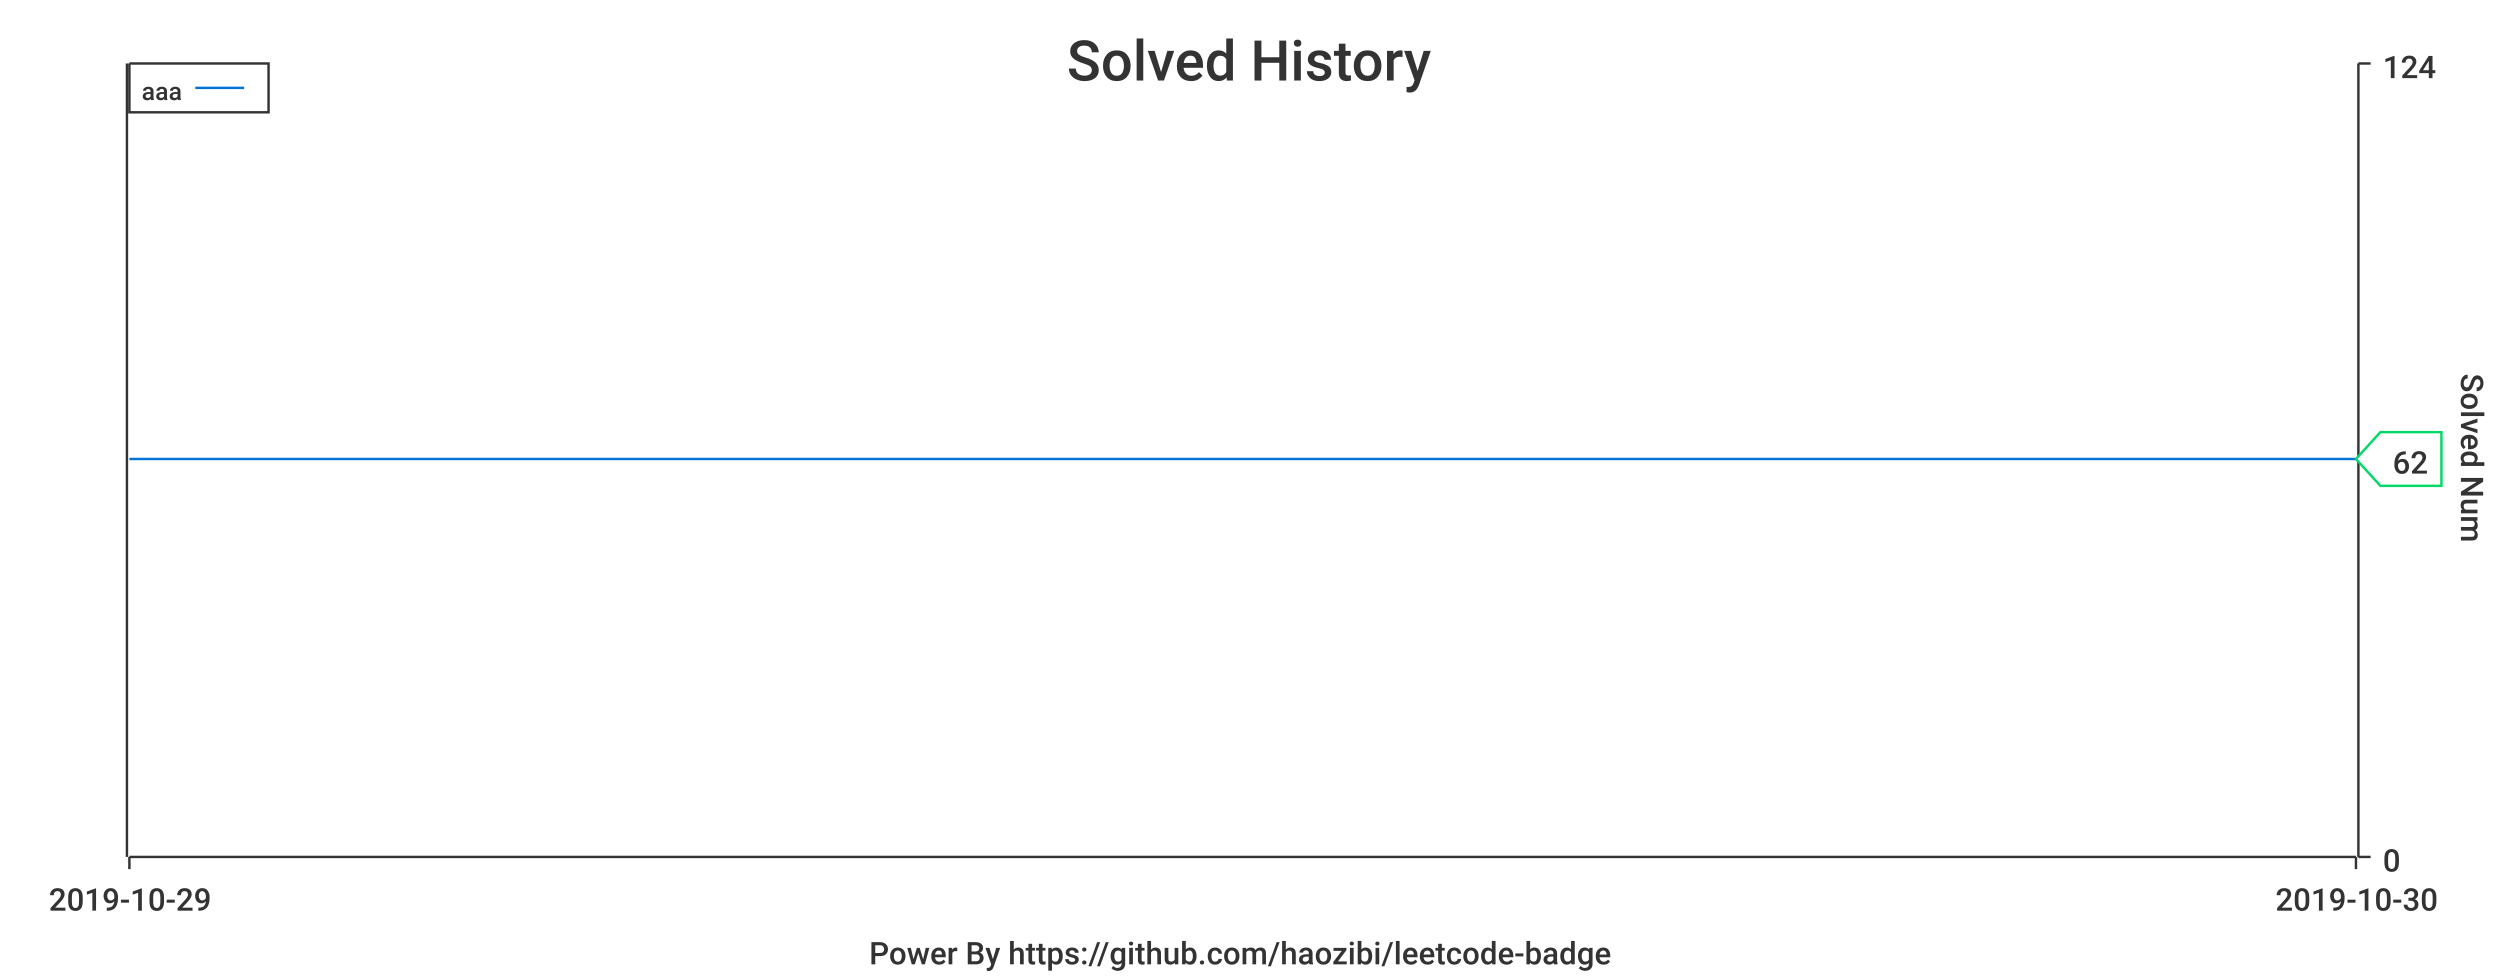
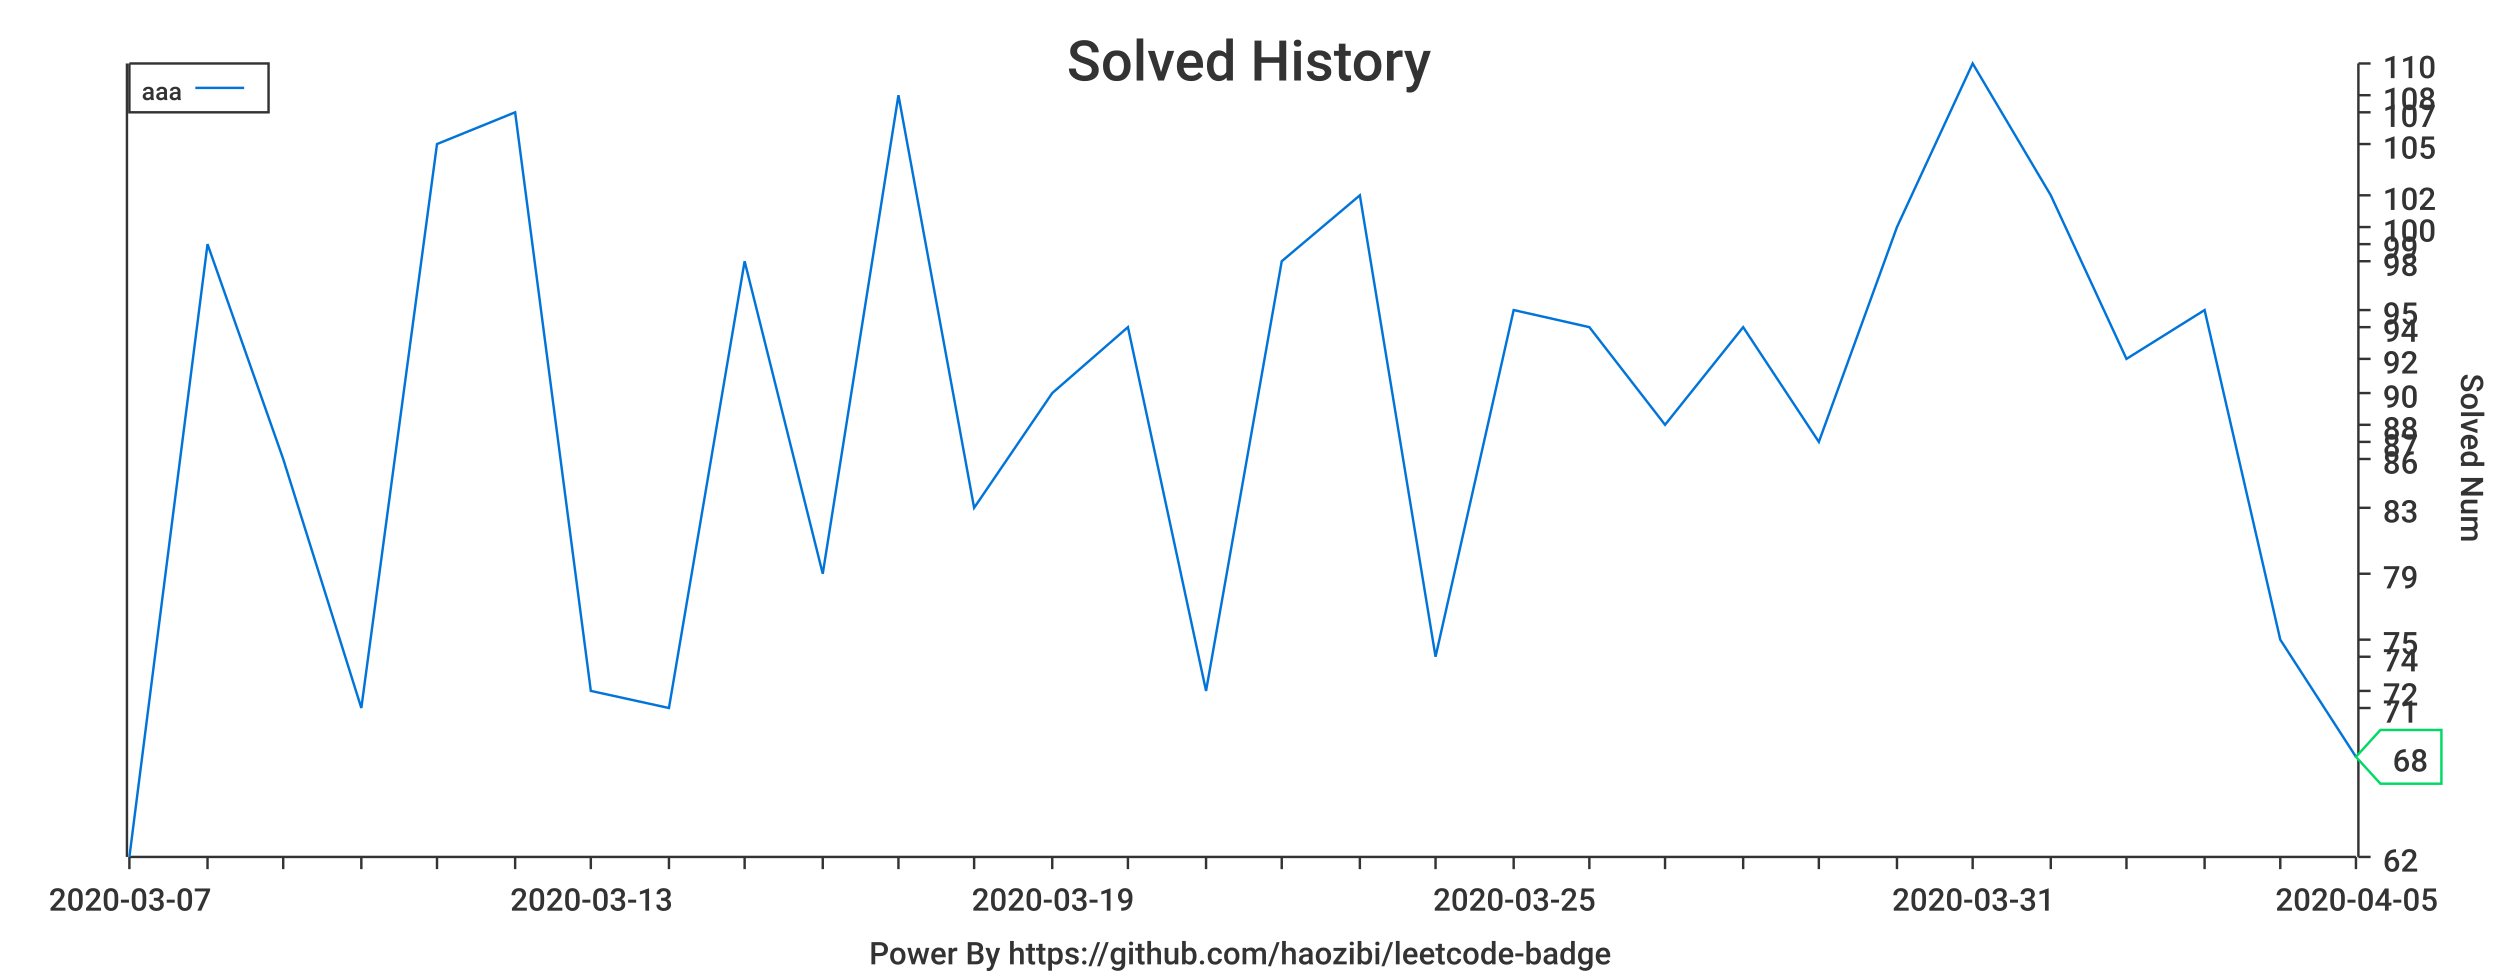
<svg xmlns="http://www.w3.org/2000/svg" width="1024" height="400">\n<path d="M 0 0 L 1024 0 L 1024 400 L 0 400 L 0 0" style="stroke-width:0;stroke:rgba(255,255,255,1.0);fill:rgba(255,255,255,1.0)" />
  <path d="M 53 26 L 965 26 L 965 351 L 53 351 L 53 26" style="stroke-width:0;stroke:rgba(255,255,255,1.0);fill:rgba(255,255,255,1.0)" />
  <path d="M 53 351 L 965 351" style="stroke-width:1;stroke:rgba(51,51,51,1.0);fill:none" />
  <path d="M 53 351 L 53 356" style="stroke-width:1;stroke:rgba(51,51,51,1.0);fill:none" />
-   <text x="20" y="373" style="stroke-width:0;stroke:none;fill:rgba(51,51,51,1.0);font-size:12.8px;font-family:'Roboto Medium',sans-serif">2019-10-29</text>
+   <text x="20" y="373" style="stroke-width:0;stroke:none;fill:rgba(51,51,51,1.0);font-size:12.8px;font-family:'Roboto Medium',sans-serif">2020-03-07</text>
+   <path d="M 85 351 L 85 356" style="stroke-width:1;stroke:rgba(51,51,51,1.0);fill:none" />
+   <text x="85" y="373" style="stroke-width:0;stroke:none;fill:rgba(51,51,51,1.0);font-size:12.8px;font-family:'Roboto Medium',sans-serif" />
+   <path d="M 116 351 L 116 356" style="stroke-width:1;stroke:rgba(51,51,51,1.0);fill:none" />
+   <text x="116" y="373" style="stroke-width:0;stroke:none;fill:rgba(51,51,51,1.0);font-size:12.8px;font-family:'Roboto Medium',sans-serif" />
+   <path d="M 148 351 L 148 356" style="stroke-width:1;stroke:rgba(51,51,51,1.0);fill:none" />
+   <text x="148" y="373" style="stroke-width:0;stroke:none;fill:rgba(51,51,51,1.0);font-size:12.8px;font-family:'Roboto Medium',sans-serif" />
+   <path d="M 179 351 L 179 356" style="stroke-width:1;stroke:rgba(51,51,51,1.0);fill:none" />
+   <text x="179" y="373" style="stroke-width:0;stroke:none;fill:rgba(51,51,51,1.0);font-size:12.8px;font-family:'Roboto Medium',sans-serif" />
+   <path d="M 211 351 L 211 356" style="stroke-width:1;stroke:rgba(51,51,51,1.0);fill:none" />
+   <text x="211" y="373" style="stroke-width:0;stroke:none;fill:rgba(51,51,51,1.0);font-size:12.8px;font-family:'Roboto Medium',sans-serif" />
+   <path d="M 242 351 L 242 356" style="stroke-width:1;stroke:rgba(51,51,51,1.0);fill:none" />
+   <text x="209" y="373" style="stroke-width:0;stroke:none;fill:rgba(51,51,51,1.0);font-size:12.8px;font-family:'Roboto Medium',sans-serif">2020-03-13</text>
+   <path d="M 274 351 L 274 356" style="stroke-width:1;stroke:rgba(51,51,51,1.0);fill:none" />
+   <text x="274" y="373" style="stroke-width:0;stroke:none;fill:rgba(51,51,51,1.0);font-size:12.8px;font-family:'Roboto Medium',sans-serif" />
+   <path d="M 305 351 L 305 356" style="stroke-width:1;stroke:rgba(51,51,51,1.0);fill:none" />
+   <text x="305" y="373" style="stroke-width:0;stroke:none;fill:rgba(51,51,51,1.0);font-size:12.8px;font-family:'Roboto Medium',sans-serif" />
+   <path d="M 337 351 L 337 356" style="stroke-width:1;stroke:rgba(51,51,51,1.0);fill:none" />
+   <text x="337" y="373" style="stroke-width:0;stroke:none;fill:rgba(51,51,51,1.0);font-size:12.8px;font-family:'Roboto Medium',sans-serif" />
+   <path d="M 368 351 L 368 356" style="stroke-width:1;stroke:rgba(51,51,51,1.0);fill:none" />
+   <text x="368" y="373" style="stroke-width:0;stroke:none;fill:rgba(51,51,51,1.0);font-size:12.8px;font-family:'Roboto Medium',sans-serif" />
+   <path d="M 399 351 L 399 356" style="stroke-width:1;stroke:rgba(51,51,51,1.0);fill:none" />
+   <text x="399" y="373" style="stroke-width:0;stroke:none;fill:rgba(51,51,51,1.0);font-size:12.8px;font-family:'Roboto Medium',sans-serif" />
+   <path d="M 431 351 L 431 356" style="stroke-width:1;stroke:rgba(51,51,51,1.0);fill:none" />
+   <text x="398" y="373" style="stroke-width:0;stroke:none;fill:rgba(51,51,51,1.0);font-size:12.8px;font-family:'Roboto Medium',sans-serif">2020-03-19</text>
+   <path d="M 462 351 L 462 356" style="stroke-width:1;stroke:rgba(51,51,51,1.0);fill:none" />
+   <text x="462" y="373" style="stroke-width:0;stroke:none;fill:rgba(51,51,51,1.0);font-size:12.8px;font-family:'Roboto Medium',sans-serif" />
+   <path d="M 494 351 L 494 356" style="stroke-width:1;stroke:rgba(51,51,51,1.0);fill:none" />
+   <text x="494" y="373" style="stroke-width:0;stroke:none;fill:rgba(51,51,51,1.0);font-size:12.8px;font-family:'Roboto Medium',sans-serif" />
+   <path d="M 525 351 L 525 356" style="stroke-width:1;stroke:rgba(51,51,51,1.0);fill:none" />
+   <text x="525" y="373" style="stroke-width:0;stroke:none;fill:rgba(51,51,51,1.0);font-size:12.8px;font-family:'Roboto Medium',sans-serif" />
+   <path d="M 557 351 L 557 356" style="stroke-width:1;stroke:rgba(51,51,51,1.0);fill:none" />
+   <text x="557" y="373" style="stroke-width:0;stroke:none;fill:rgba(51,51,51,1.0);font-size:12.8px;font-family:'Roboto Medium',sans-serif" />
+   <path d="M 588 351 L 588 356" style="stroke-width:1;stroke:rgba(51,51,51,1.0);fill:none" />
+   <text x="588" y="373" style="stroke-width:0;stroke:none;fill:rgba(51,51,51,1.0);font-size:12.8px;font-family:'Roboto Medium',sans-serif" />
+   <path d="M 620 351 L 620 356" style="stroke-width:1;stroke:rgba(51,51,51,1.0);fill:none" />
+   <text x="587" y="373" style="stroke-width:0;stroke:none;fill:rgba(51,51,51,1.0);font-size:12.8px;font-family:'Roboto Medium',sans-serif">2020-03-25</text>
+   <path d="M 651 351 L 651 356" style="stroke-width:1;stroke:rgba(51,51,51,1.0);fill:none" />
+   <text x="651" y="373" style="stroke-width:0;stroke:none;fill:rgba(51,51,51,1.0);font-size:12.8px;font-family:'Roboto Medium',sans-serif" />
+   <path d="M 682 351 L 682 356" style="stroke-width:1;stroke:rgba(51,51,51,1.0);fill:none" />
+   <text x="682" y="373" style="stroke-width:0;stroke:none;fill:rgba(51,51,51,1.0);font-size:12.8px;font-family:'Roboto Medium',sans-serif" />
+   <path d="M 714 351 L 714 356" style="stroke-width:1;stroke:rgba(51,51,51,1.0);fill:none" />
+   <text x="714" y="373" style="stroke-width:0;stroke:none;fill:rgba(51,51,51,1.0);font-size:12.8px;font-family:'Roboto Medium',sans-serif" />
+   <path d="M 745 351 L 745 356" style="stroke-width:1;stroke:rgba(51,51,51,1.0);fill:none" />
+   <text x="745" y="373" style="stroke-width:0;stroke:none;fill:rgba(51,51,51,1.0);font-size:12.8px;font-family:'Roboto Medium',sans-serif" />
+   <path d="M 777 351 L 777 356" style="stroke-width:1;stroke:rgba(51,51,51,1.0);fill:none" />
+   <text x="777" y="373" style="stroke-width:0;stroke:none;fill:rgba(51,51,51,1.0);font-size:12.8px;font-family:'Roboto Medium',sans-serif" />
+   <path d="M 808 351 L 808 356" style="stroke-width:1;stroke:rgba(51,51,51,1.0);fill:none" />
+   <text x="775" y="373" style="stroke-width:0;stroke:none;fill:rgba(51,51,51,1.0);font-size:12.8px;font-family:'Roboto Medium',sans-serif">2020-03-31</text>
+   <path d="M 840 351 L 840 356" style="stroke-width:1;stroke:rgba(51,51,51,1.0);fill:none" />
+   <text x="840" y="373" style="stroke-width:0;stroke:none;fill:rgba(51,51,51,1.0);font-size:12.8px;font-family:'Roboto Medium',sans-serif" />
+   <path d="M 871 351 L 871 356" style="stroke-width:1;stroke:rgba(51,51,51,1.0);fill:none" />
+   <text x="871" y="373" style="stroke-width:0;stroke:none;fill:rgba(51,51,51,1.0);font-size:12.8px;font-family:'Roboto Medium',sans-serif" />
+   <path d="M 903 351 L 903 356" style="stroke-width:1;stroke:rgba(51,51,51,1.0);fill:none" />
+   <text x="903" y="373" style="stroke-width:0;stroke:none;fill:rgba(51,51,51,1.0);font-size:12.8px;font-family:'Roboto Medium',sans-serif" />
+   <path d="M 934 351 L 934 356" style="stroke-width:1;stroke:rgba(51,51,51,1.0);fill:none" />
+   <text x="934" y="373" style="stroke-width:0;stroke:none;fill:rgba(51,51,51,1.0);font-size:12.8px;font-family:'Roboto Medium',sans-serif" />
  <path d="M 965 351 L 965 356" style="stroke-width:1;stroke:rgba(51,51,51,1.0);fill:none" />
-   <text x="932" y="373" style="stroke-width:0;stroke:none;fill:rgba(51,51,51,1.0);font-size:12.8px;font-family:'Roboto Medium',sans-serif">2019-10-30</text>
+   <text x="932" y="373" style="stroke-width:0;stroke:none;fill:rgba(51,51,51,1.0);font-size:12.8px;font-family:'Roboto Medium',sans-serif">2020-04-05</text>
  <text x="356" y="395" style="stroke-width:0;stroke:none;fill:rgba(51,51,51,1.0);font-size:12.8px;font-family:'Roboto Medium',sans-serif">Power By https://github.com/haozibi/leetcode-badge</text>
+   <path d="M 85 351 L 85 26" style="stroke-width:0;stroke:none;fill:none" />
+   <path d="M 116 351 L 116 26" style="stroke-width:0;stroke:none;fill:none" />
+   <path d="M 148 351 L 148 26" style="stroke-width:0;stroke:none;fill:none" />
+   <path d="M 179 351 L 179 26" style="stroke-width:0;stroke:none;fill:none" />
+   <path d="M 211 351 L 211 26" style="stroke-width:0;stroke:none;fill:none" />
+   <path d="M 242 351 L 242 26" style="stroke-width:0;stroke:none;fill:none" />
+   <path d="M 274 351 L 274 26" style="stroke-width:0;stroke:none;fill:none" />
+   <path d="M 305 351 L 305 26" style="stroke-width:0;stroke:none;fill:none" />
+   <path d="M 337 351 L 337 26" style="stroke-width:0;stroke:none;fill:none" />
+   <path d="M 368 351 L 368 26" style="stroke-width:0;stroke:none;fill:none" />
+   <path d="M 399 351 L 399 26" style="stroke-width:0;stroke:none;fill:none" />
+   <path d="M 431 351 L 431 26" style="stroke-width:0;stroke:none;fill:none" />
+   <path d="M 462 351 L 462 26" style="stroke-width:0;stroke:none;fill:none" />
+   <path d="M 494 351 L 494 26" style="stroke-width:0;stroke:none;fill:none" />
+   <path d="M 525 351 L 525 26" style="stroke-width:0;stroke:none;fill:none" />
+   <path d="M 557 351 L 557 26" style="stroke-width:0;stroke:none;fill:none" />
+   <path d="M 588 351 L 588 26" style="stroke-width:0;stroke:none;fill:none" />
+   <path d="M 620 351 L 620 26" style="stroke-width:0;stroke:none;fill:none" />
+   <path d="M 651 351 L 651 26" style="stroke-width:0;stroke:none;fill:none" />
+   <path d="M 682 351 L 682 26" style="stroke-width:0;stroke:none;fill:none" />
+   <path d="M 714 351 L 714 26" style="stroke-width:0;stroke:none;fill:none" />
+   <path d="M 745 351 L 745 26" style="stroke-width:0;stroke:none;fill:none" />
+   <path d="M 777 351 L 777 26" style="stroke-width:0;stroke:none;fill:none" />
+   <path d="M 808 351 L 808 26" style="stroke-width:0;stroke:none;fill:none" />
+   <path d="M 840 351 L 840 26" style="stroke-width:0;stroke:none;fill:none" />
+   <path d="M 871 351 L 871 26" style="stroke-width:0;stroke:none;fill:none" />
+   <path d="M 903 351 L 903 26" style="stroke-width:0;stroke:none;fill:none" />
+   <path d="M 934 351 L 934 26" style="stroke-width:0;stroke:none;fill:none" />
  <path d="M 966 351 L 966 26" style="stroke-width:1;stroke:rgba(51,51,51,1.0);fill:none" />
+   <path d="M 966 351 L 971 351" style="stroke-width:1;stroke:rgba(51,51,51,1.0);fill:none" />
+   <text x="976" y="357" style="stroke-width:0;stroke:none;fill:rgba(51,51,51,1.0);font-size:12.8px;font-family:'Roboto Medium',sans-serif">62</text>
+   <path d="M 966 100 L 971 100" style="stroke-width:1;stroke:rgba(51,51,51,1.0);fill:none" />
+   <text x="976" y="106" style="stroke-width:0;stroke:none;fill:rgba(51,51,51,1.0);font-size:12.8px;font-family:'Roboto Medium',sans-serif">99</text>
  <path d="M 966 188 L 971 188" style="stroke-width:1;stroke:rgba(51,51,51,1.0);fill:none" />
-   <text x="976" y="194" style="stroke-width:0;stroke:none;fill:rgba(51,51,51,1.0);font-size:12.8px;font-family:'Roboto Medium',sans-serif">62</text>
-   <path d="M 966 351 L 971 351" style="stroke-width:1;stroke:rgba(51,51,51,1.0);fill:none" />
-   <text x="976" y="357" style="stroke-width:0;stroke:none;fill:rgba(51,51,51,1.0);font-size:12.8px;font-family:'Roboto Medium',sans-serif">0</text>
+   <text x="976" y="194" style="stroke-width:0;stroke:none;fill:rgba(51,51,51,1.0);font-size:12.8px;font-family:'Roboto Medium',sans-serif">86</text>
+   <path d="M 966 290 L 971 290" style="stroke-width:1;stroke:rgba(51,51,51,1.0);fill:none" />
+   <text x="976" y="296" style="stroke-width:0;stroke:none;fill:rgba(51,51,51,1.0);font-size:12.8px;font-family:'Roboto Medium',sans-serif">71</text>
+   <path d="M 966 59 L 971 59" style="stroke-width:1;stroke:rgba(51,51,51,1.0);fill:none" />
+   <text x="976" y="65" style="stroke-width:0;stroke:none;fill:rgba(51,51,51,1.0);font-size:12.8px;font-family:'Roboto Medium',sans-serif">105</text>
+   <path d="M 966 46 L 971 46" style="stroke-width:1;stroke:rgba(51,51,51,1.0);fill:none" />
+   <text x="976" y="52" style="stroke-width:0;stroke:none;fill:rgba(51,51,51,1.0);font-size:12.8px;font-family:'Roboto Medium',sans-serif">107</text>
+   <path d="M 966 283 L 971 283" style="stroke-width:1;stroke:rgba(51,51,51,1.0);fill:none" />
+   <text x="976" y="289" style="stroke-width:0;stroke:none;fill:rgba(51,51,51,1.0);font-size:12.8px;font-family:'Roboto Medium',sans-serif">72</text>
+   <path d="M 966 107 L 971 107" style="stroke-width:1;stroke:rgba(51,51,51,1.0);fill:none" />
+   <text x="976" y="113" style="stroke-width:0;stroke:none;fill:rgba(51,51,51,1.0);font-size:12.8px;font-family:'Roboto Medium',sans-serif">98</text>
+   <path d="M 966 235 L 971 235" style="stroke-width:1;stroke:rgba(51,51,51,1.0);fill:none" />
+   <text x="976" y="241" style="stroke-width:0;stroke:none;fill:rgba(51,51,51,1.0);font-size:12.8px;font-family:'Roboto Medium',sans-serif">79</text>
+   <path d="M 966 39 L 971 39" style="stroke-width:1;stroke:rgba(51,51,51,1.0);fill:none" />
+   <text x="976" y="45" style="stroke-width:0;stroke:none;fill:rgba(51,51,51,1.0);font-size:12.8px;font-family:'Roboto Medium',sans-serif">108</text>
+   <path d="M 966 208 L 971 208" style="stroke-width:1;stroke:rgba(51,51,51,1.0);fill:none" />
+   <text x="976" y="214" style="stroke-width:0;stroke:none;fill:rgba(51,51,51,1.0);font-size:12.8px;font-family:'Roboto Medium',sans-serif">83</text>
+   <path d="M 966 161 L 971 161" style="stroke-width:1;stroke:rgba(51,51,51,1.0);fill:none" />
+   <text x="976" y="167" style="stroke-width:0;stroke:none;fill:rgba(51,51,51,1.0);font-size:12.8px;font-family:'Roboto Medium',sans-serif">90</text>
+   <path d="M 966 134 L 971 134" style="stroke-width:1;stroke:rgba(51,51,51,1.0);fill:none" />
+   <text x="976" y="140" style="stroke-width:0;stroke:none;fill:rgba(51,51,51,1.0);font-size:12.8px;font-family:'Roboto Medium',sans-serif">94</text>
+   <path d="M 966 80 L 971 80" style="stroke-width:1;stroke:rgba(51,51,51,1.0);fill:none" />
+   <text x="976" y="86" style="stroke-width:0;stroke:none;fill:rgba(51,51,51,1.0);font-size:12.8px;font-family:'Roboto Medium',sans-serif">102</text>
+   <path d="M 966 269 L 971 269" style="stroke-width:1;stroke:rgba(51,51,51,1.0);fill:none" />
+   <text x="976" y="275" style="stroke-width:0;stroke:none;fill:rgba(51,51,51,1.0);font-size:12.8px;font-family:'Roboto Medium',sans-serif">74</text>
+   <path d="M 966 127 L 971 127" style="stroke-width:1;stroke:rgba(51,51,51,1.0);fill:none" />
+   <text x="976" y="133" style="stroke-width:0;stroke:none;fill:rgba(51,51,51,1.0);font-size:12.8px;font-family:'Roboto Medium',sans-serif">95</text>
+   <path d="M 966 174 L 971 174" style="stroke-width:1;stroke:rgba(51,51,51,1.0);fill:none" />
+   <text x="976" y="180" style="stroke-width:0;stroke:none;fill:rgba(51,51,51,1.0);font-size:12.8px;font-family:'Roboto Medium',sans-serif">88</text>
+   <path d="M 966 181 L 971 181" style="stroke-width:1;stroke:rgba(51,51,51,1.0);fill:none" />
+   <text x="976" y="187" style="stroke-width:0;stroke:none;fill:rgba(51,51,51,1.0);font-size:12.8px;font-family:'Roboto Medium',sans-serif">87</text>
+   <path d="M 966 93 L 971 93" style="stroke-width:1;stroke:rgba(51,51,51,1.0);fill:none" />
+   <text x="976" y="99" style="stroke-width:0;stroke:none;fill:rgba(51,51,51,1.0);font-size:12.8px;font-family:'Roboto Medium',sans-serif">100</text>
  <path d="M 966 26 L 971 26" style="stroke-width:1;stroke:rgba(51,51,51,1.0);fill:none" />
-   <text x="976" y="32" style="stroke-width:0;stroke:none;fill:rgba(51,51,51,1.0);font-size:12.8px;font-family:'Roboto Medium',sans-serif">124</text>
+   <text x="976" y="32" style="stroke-width:0;stroke:none;fill:rgba(51,51,51,1.0);font-size:12.8px;font-family:'Roboto Medium',sans-serif">110</text>
+   <path d="M 966 147 L 971 147" style="stroke-width:1;stroke:rgba(51,51,51,1.0);fill:none" />
+   <text x="976" y="153" style="stroke-width:0;stroke:none;fill:rgba(51,51,51,1.0);font-size:12.8px;font-family:'Roboto Medium',sans-serif">92</text>
+   <path d="M 966 262 L 971 262" style="stroke-width:1;stroke:rgba(51,51,51,1.0);fill:none" />
+   <text x="976" y="268" style="stroke-width:0;stroke:none;fill:rgba(51,51,51,1.0);font-size:12.8px;font-family:'Roboto Medium',sans-serif">75</text>
+   <path d="M 966 310 L 971 310" style="stroke-width:1;stroke:rgba(51,51,51,1.0);fill:none" />
+   <text x="976" y="316" style="stroke-width:0;stroke:none;fill:rgba(51,51,51,1.0);font-size:12.8px;font-family:'Roboto Medium',sans-serif">68</text>
  <text x="1008" y="153" style="stroke-width:0;stroke:none;fill:rgba(51,51,51,1.0);font-size:12.8px;font-family:'Roboto Medium',sans-serif" transform="rotate(90.00,1008,153)">Solved Num</text>
-   <path d="M 53 351 L 965 351" style="stroke-width:0;stroke:none;fill:none" />
-   <path d="M 53 351 L 965 351" style="stroke-width:0;stroke:none;fill:none" />
+   <path d="M 53 770 L 965 770" style="stroke-width:0;stroke:none;fill:none" />
+   <path d="M 53 100 L 965 100" style="stroke-width:0;stroke:none;fill:none" />
+   <path d="M 53 188 L 965 188" style="stroke-width:0;stroke:none;fill:none" />
+   <path d="M 53 290 L 965 290" style="stroke-width:0;stroke:none;fill:none" />
+   <path d="M 53 59 L 965 59" style="stroke-width:0;stroke:none;fill:none" />
+   <path d="M 53 46 L 965 46" style="stroke-width:0;stroke:none;fill:none" />
+   <path d="M 53 283 L 965 283" style="stroke-width:0;stroke:none;fill:none" />
+   <path d="M 53 107 L 965 107" style="stroke-width:0;stroke:none;fill:none" />
+   <path d="M 53 235 L 965 235" style="stroke-width:0;stroke:none;fill:none" />
+   <path d="M 53 39 L 965 39" style="stroke-width:0;stroke:none;fill:none" />
+   <path d="M 53 208 L 965 208" style="stroke-width:0;stroke:none;fill:none" />
+   <path d="M 53 161 L 965 161" style="stroke-width:0;stroke:none;fill:none" />
+   <path d="M 53 134 L 965 134" style="stroke-width:0;stroke:none;fill:none" />
+   <path d="M 53 80 L 965 80" style="stroke-width:0;stroke:none;fill:none" />
+   <path d="M 53 269 L 965 269" style="stroke-width:0;stroke:none;fill:none" />
+   <path d="M 53 127 L 965 127" style="stroke-width:0;stroke:none;fill:none" />
+   <path d="M 53 174 L 965 174" style="stroke-width:0;stroke:none;fill:none" />
+   <path d="M 53 181 L 965 181" style="stroke-width:0;stroke:none;fill:none" />
+   <path d="M 53 93 L 965 93" style="stroke-width:0;stroke:none;fill:none" />
+   <path d="M 53 26 L 965 26" style="stroke-width:0;stroke:none;fill:none" />
+   <path d="M 53 147 L 965 147" style="stroke-width:0;stroke:none;fill:none" />
+   <path d="M 53 262 L 965 262" style="stroke-width:0;stroke:none;fill:none" />
  <path d="M 52 351 L 52 26" style="stroke-width:1;stroke:rgba(51,51,51,1.0);fill:none" />
  <path d="M 52 -9223372036854775457 L 47 -9223372036854775457" style="stroke-width:1;stroke:rgba(51,51,51,1.0);fill:none" />
  <text x="16" y="-9223372036854775451" style="stroke-width:0;stroke:none;fill:rgba(51,51,51,1.0);font-size:12.8px;font-family:'Roboto Medium',sans-serif">0.00</text>
  <path d="M 52 -9223372036854775457 L 47 -9223372036854775457" style="stroke-width:1;stroke:rgba(51,51,51,1.0);fill:none" />
  <text x="16" y="-9223372036854775451" style="stroke-width:0;stroke:none;fill:rgba(51,51,51,1.0);font-size:12.8px;font-family:'Roboto Medium',sans-serif">0.00</text>
  <path d="M 52 -9223372036854775457 L 47 -9223372036854775457" style="stroke-width:1;stroke:rgba(51,51,51,1.0);fill:none" />
  <text x="16" y="-9223372036854775451" style="stroke-width:0;stroke:none;fill:rgba(51,51,51,1.0);font-size:12.8px;font-family:'Roboto Medium',sans-serif">0.00</text>
  <path d="M 52 -9223372036854775457 L 47 -9223372036854775457" style="stroke-width:1;stroke:rgba(51,51,51,1.0);fill:none" />
  <text x="16" y="-9223372036854775451" style="stroke-width:0;stroke:none;fill:rgba(51,51,51,1.0);font-size:12.8px;font-family:'Roboto Medium',sans-serif">0.00</text>
  <path d="M 52 -9223372036854775457 L 47 -9223372036854775457" style="stroke-width:1;stroke:rgba(51,51,51,1.0);fill:none" />
  <text x="16" y="-9223372036854775451" style="stroke-width:0;stroke:none;fill:rgba(51,51,51,1.0);font-size:12.8px;font-family:'Roboto Medium',sans-serif">0.00</text>
  <path d="M 52 -9223372036854775457 L 47 -9223372036854775457" style="stroke-width:1;stroke:rgba(51,51,51,1.0);fill:none" />
  <text x="16" y="-9223372036854775451" style="stroke-width:0;stroke:none;fill:rgba(51,51,51,1.0);font-size:12.8px;font-family:'Roboto Medium',sans-serif">0.00</text>
  <path d="M 52 -9223372036854775457 L 47 -9223372036854775457" style="stroke-width:1;stroke:rgba(51,51,51,1.0);fill:none" />
  <text x="16" y="-9223372036854775451" style="stroke-width:0;stroke:none;fill:rgba(51,51,51,1.0);font-size:12.8px;font-family:'Roboto Medium',sans-serif">0.00</text>
  <path d="M 52 -9223372036854775457 L 47 -9223372036854775457" style="stroke-width:1;stroke:rgba(51,51,51,1.0);fill:none" />
  <text x="16" y="-9223372036854775451" style="stroke-width:0;stroke:none;fill:rgba(51,51,51,1.0);font-size:12.8px;font-family:'Roboto Medium',sans-serif">0.00</text>
  <path d="M 52 -9223372036854775457 L 47 -9223372036854775457" style="stroke-width:1;stroke:rgba(51,51,51,1.0);fill:none" />
  <text x="16" y="-9223372036854775451" style="stroke-width:0;stroke:none;fill:rgba(51,51,51,1.0);font-size:12.8px;font-family:'Roboto Medium',sans-serif">0.00</text>
  <path d="M 53 -9223372036854775457 L 965 -9223372036854775457" style="stroke-width:0;stroke:none;fill:none" />
  <path d="M 53 -9223372036854775457 L 965 -9223372036854775457" style="stroke-width:0;stroke:none;fill:none" />
  <path d="M 53 -9223372036854775457 L 965 -9223372036854775457" style="stroke-width:0;stroke:none;fill:none" />
  <path d="M 53 -9223372036854775457 L 965 -9223372036854775457" style="stroke-width:0;stroke:none;fill:none" />
  <path d="M 53 -9223372036854775457 L 965 -9223372036854775457" style="stroke-width:0;stroke:none;fill:none" />
  <path d="M 53 -9223372036854775457 L 965 -9223372036854775457" style="stroke-width:0;stroke:none;fill:none" />
  <path d="M 53 -9223372036854775457 L 965 -9223372036854775457" style="stroke-width:0;stroke:none;fill:none" />
  <path d="M 53 -9223372036854775457 L 965 -9223372036854775457" style="stroke-width:0;stroke:none;fill:none" />
-   <path d="M 53 188 L 965 188" style="stroke-width:1;stroke:rgba(0,116,217,1.0);fill:none" />
-   <path d="M 965 188 L 975 177 L 1000 177 L 1000 199 L 975 199 L 965 188 Z" style="stroke-width:1;stroke:rgba(0,217,101,1.0);fill:rgba(255,255,255,1.0)" />
-   <text x="980" y="194" style="stroke-width:0;stroke:none;fill:rgba(51,51,51,1.0);font-size:12.8px;font-family:'Roboto Medium',sans-serif">62</text>
+   <path d="M 53 351 L 85 100 L 116 188 L 148 290 L 179 59 L 211 46 L 242 283 L 274 290 L 305 107 L 337 235 L 368 39 L 399 208 L 431 161 L 462 134 L 494 283 L 525 107 L 557 80 L 588 269 L 620 127 L 651 134 L 682 174 L 714 134 L 745 181 L 777 93 L 808 26 L 840 80 L 871 147 L 903 127 L 934 262 L 965 310" style="stroke-width:1;stroke:rgba(0,116,217,1.0);fill:none" />
+   <path d="M 965 310 L 975 299 L 1000 299 L 1000 321 L 975 321 L 965 310 Z" style="stroke-width:1;stroke:rgba(0,217,101,1.0);fill:rgba(255,255,255,1.0)" />
+   <text x="980" y="316" style="stroke-width:0;stroke:none;fill:rgba(51,51,51,1.0);font-size:12.8px;font-family:'Roboto Medium',sans-serif">68</text>
  <text x="437" y="33" style="stroke-width:0;stroke:none;fill:rgba(51,51,51,1.0);font-size:23.0px;font-family:'Roboto Medium',sans-serif">Solved History</text>
  <path d="M 53 26 L 110 26 L 110 46 L 53 46 L 53 26" style="stroke-width:1;stroke:rgba(51,51,51,1.0);fill:rgba(255,255,255,1.0)" />
  <text x="58" y="41" style="stroke-width:0;stroke:none;fill:rgba(51,51,51,1.0);font-size:10.2px;font-family:'Roboto Medium',sans-serif">aaa</text>
  <path d="M 80 36 L 100 36" style="stroke-width:1;stroke:rgba(0,116,217,1.0);fill:none" />
</svg>
